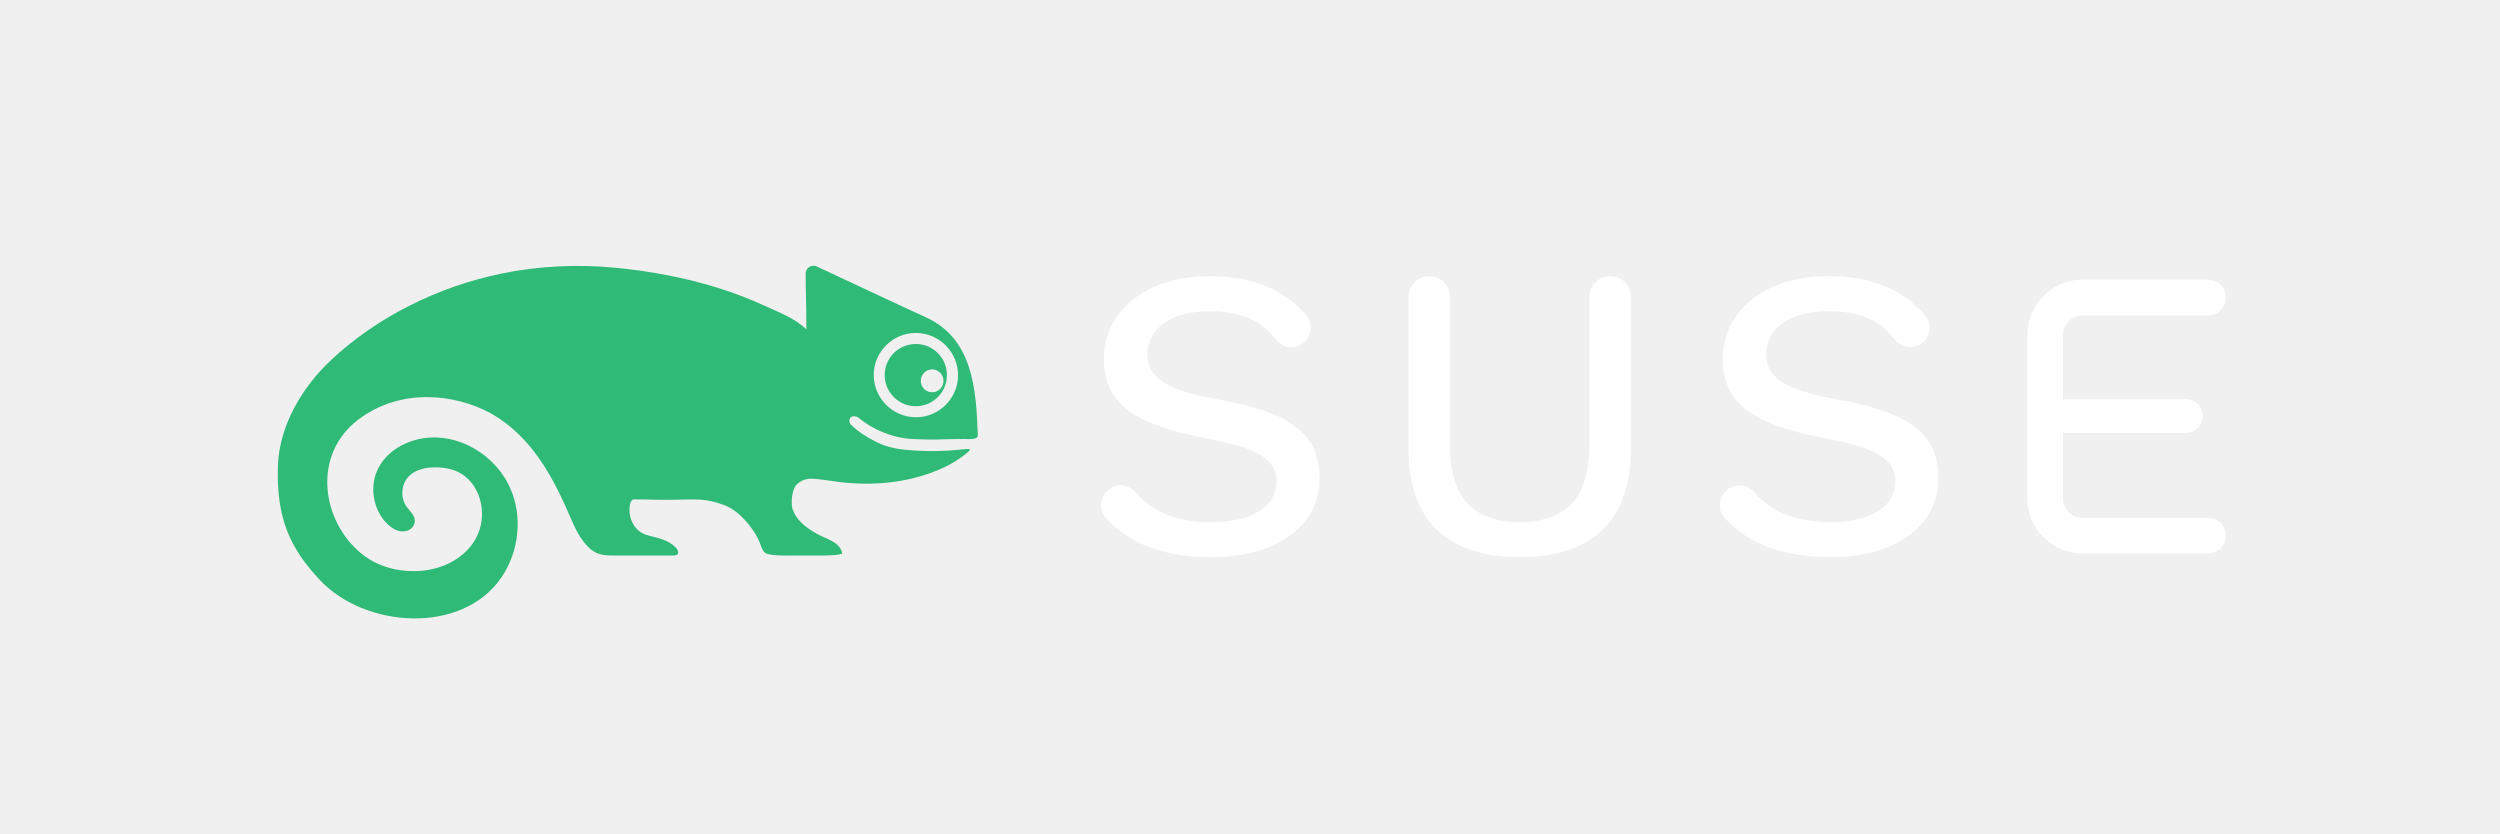
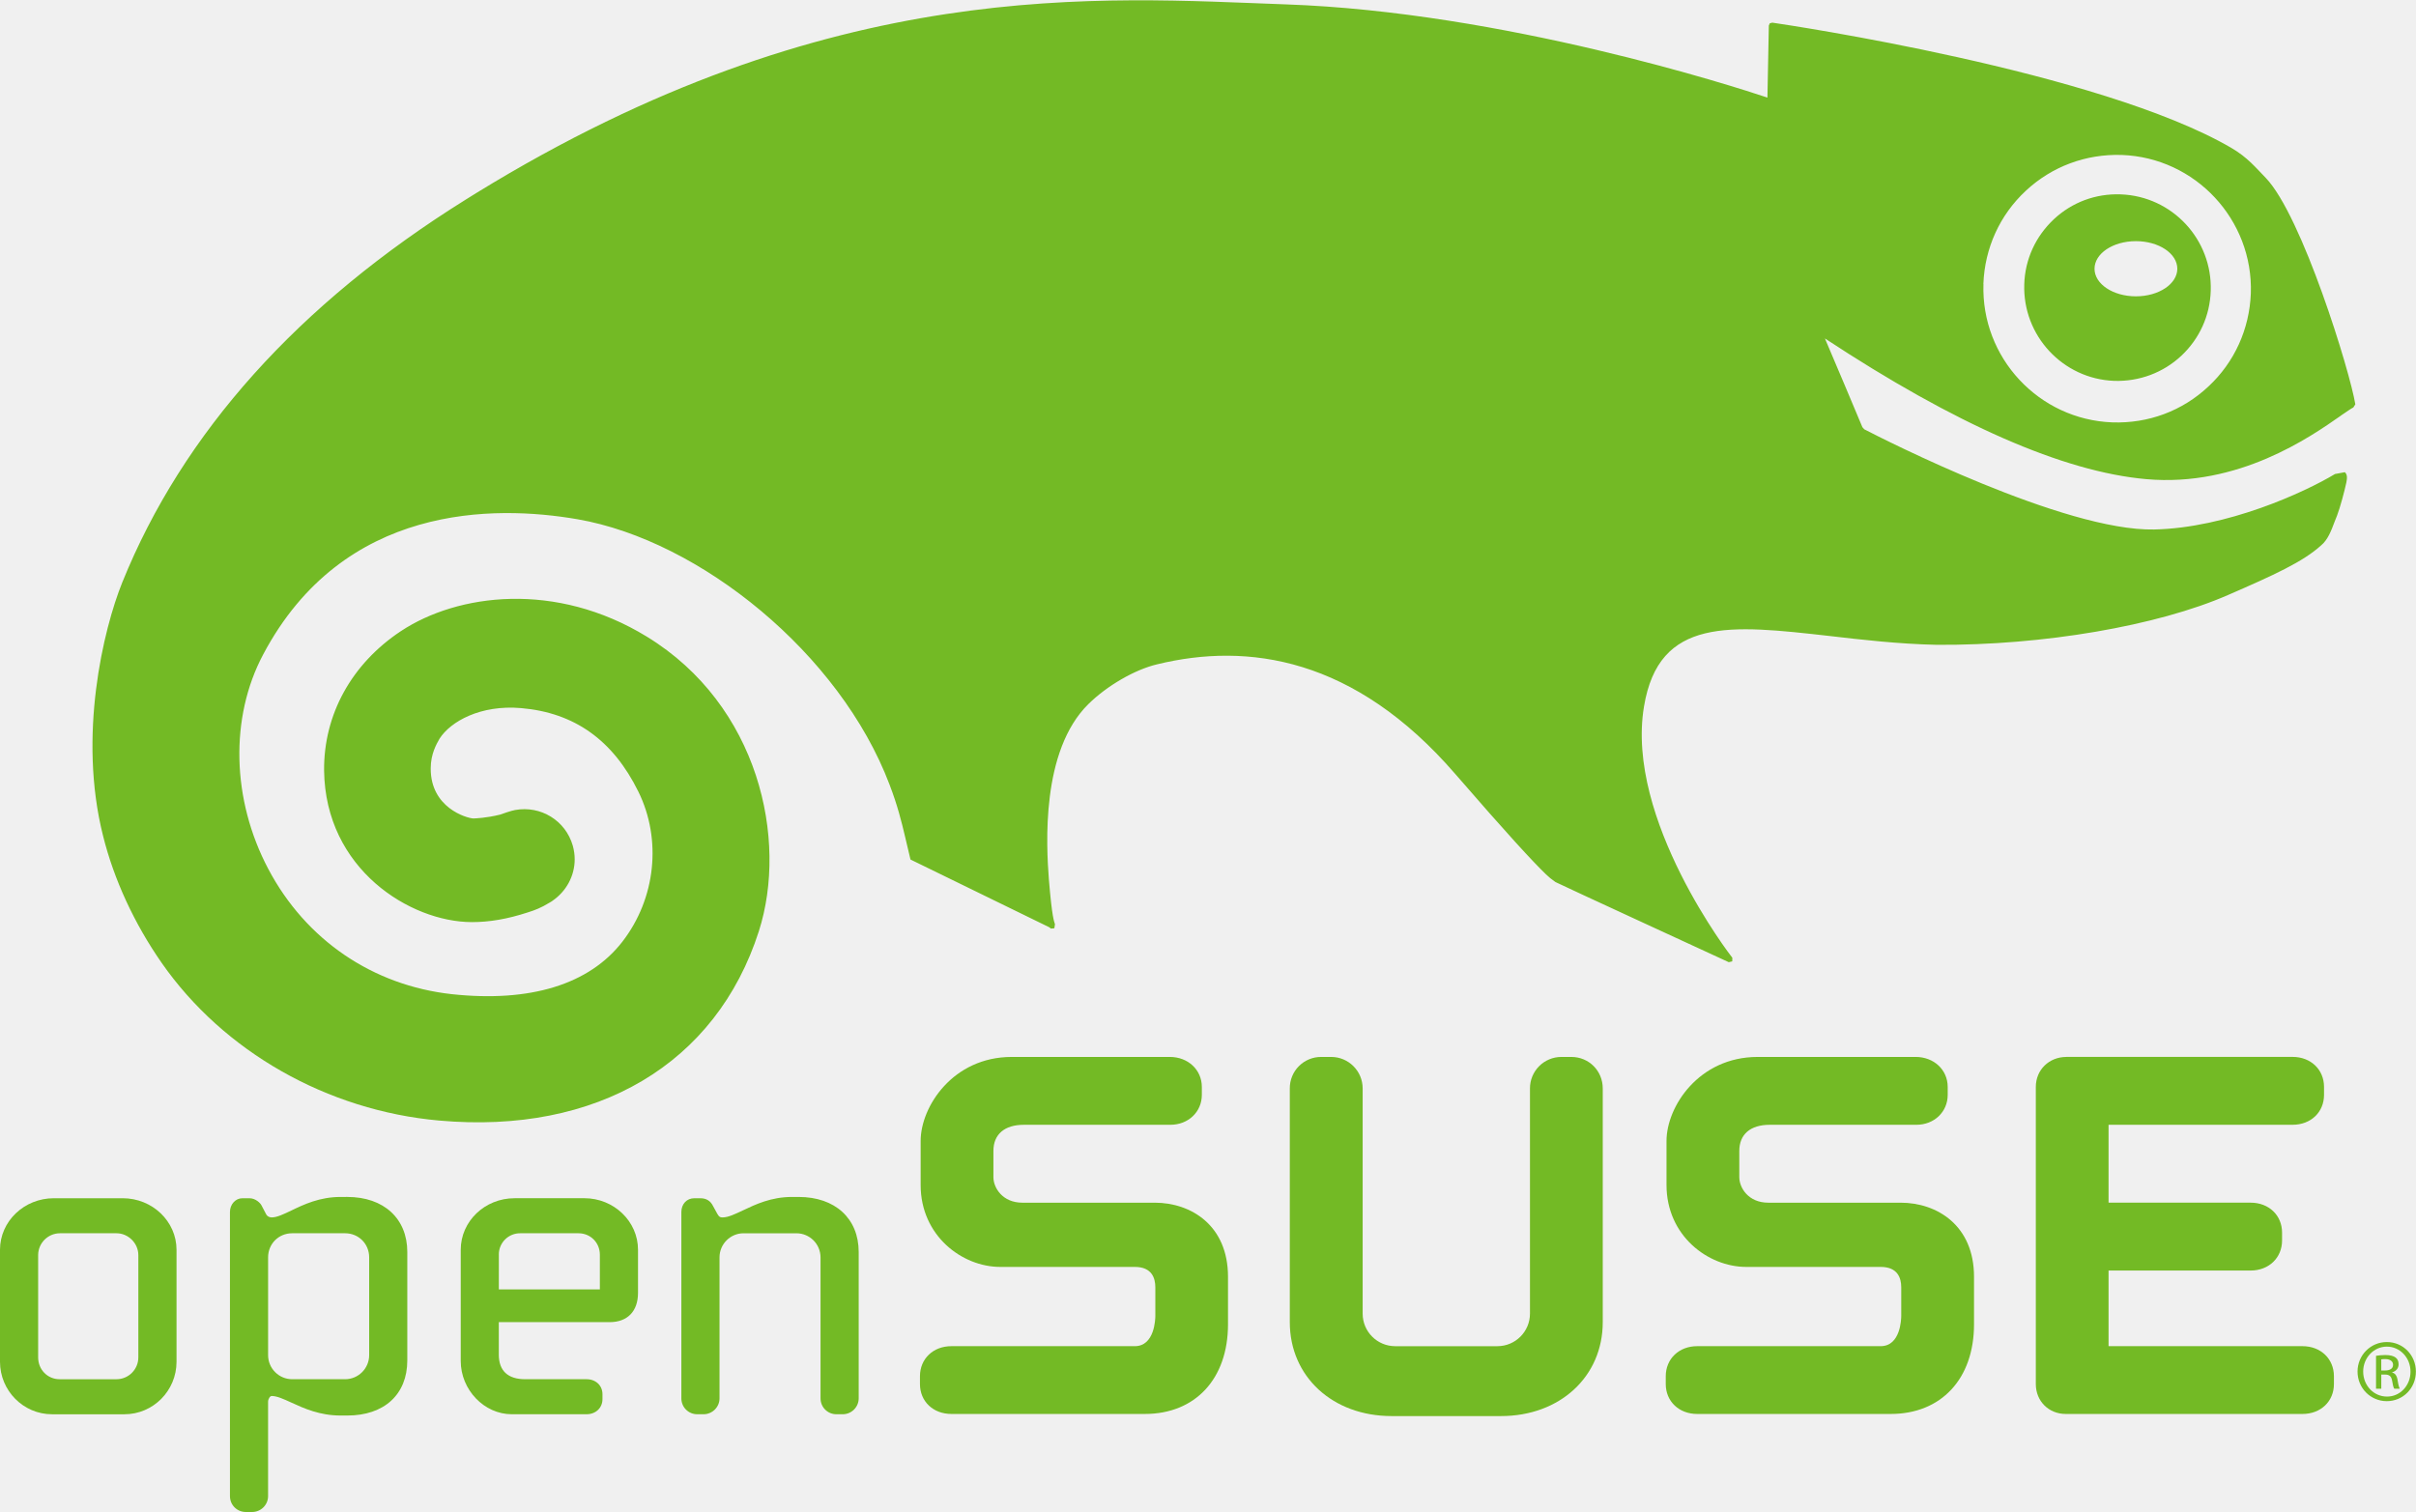
- <svg xmlns="http://www.w3.org/2000/svg" version="1.1" x="0" y="0" width="270" height="90" viewBox="0, 0, 270, 90">
-   <g id="Layer_1">
-     <g>
-       <path d="M224.908,59.781 C221.623,59.781 218.95,57.109 218.95,53.824 L218.95,36.165 C218.95,32.88 221.623,30.206 224.908,30.206 L238.463,30.206 C239.525,30.206 240.389,31.07 240.389,32.131 C240.389,33.192 239.525,34.055 238.463,34.055 L224.908,34.055 C223.746,34.055 222.801,35.002 222.801,36.165 L222.801,43.115 L236.095,43.115 C237.101,43.115 237.919,43.934 237.919,44.94 C237.919,45.946 237.101,46.764 236.095,46.764 L222.801,46.764 L222.801,53.824 C222.801,54.987 223.746,55.931 224.908,55.931 L238.463,55.931 C239.525,55.931 240.389,56.796 240.389,57.857 C240.389,58.919 239.525,59.781 238.463,59.781 z M164.126,60.17 C160.217,60.17 157.206,59.178 155.176,57.22 C153.148,55.266 152.12,52.326 152.12,48.481 L152.12,32.053 C152.12,30.822 153.12,29.821 154.35,29.821 C155.581,29.821 156.582,30.822 156.582,32.053 L156.582,47.892 C156.582,50.769 157.202,52.926 158.425,54.3 C159.654,55.684 161.571,56.385 164.126,56.385 C166.679,56.385 168.598,55.684 169.827,54.3 C171.049,52.925 171.668,50.769 171.668,47.892 L171.668,32.053 C171.668,30.822 172.67,29.821 173.901,29.821 C175.132,29.821 176.133,30.822 176.133,32.053 L176.133,48.481 C176.133,52.324 175.103,55.264 173.074,57.22 C171.044,59.178 168.035,60.17 164.126,60.17 M197.652,60.17 C192.619,60.17 188.784,58.74 186.258,55.92 C185.527,55.104 185.573,53.845 186.364,53.055 L186.372,53.046 L186.38,53.038 C186.781,52.64 187.313,52.422 187.879,52.422 C188.478,52.422 189.042,52.677 189.429,53.125 C190.133,53.938 190.938,54.6 191.825,55.091 C193.372,55.95 195.318,56.385 197.608,56.385 C199.781,56.385 201.515,56.002 202.762,55.245 C204.046,54.469 204.698,53.35 204.698,51.918 C204.698,50.76 204.108,49.815 202.944,49.113 C201.812,48.432 199.902,47.847 197.104,47.322 C194.386,46.815 192.195,46.181 190.591,45.437 C189.005,44.703 187.84,43.786 187.127,42.706 C186.414,41.634 186.053,40.303 186.053,38.75 C186.053,37.111 186.513,35.597 187.42,34.252 C188.329,32.904 189.662,31.817 191.383,31.023 C193.113,30.225 195.161,29.821 197.471,29.821 C200.171,29.821 202.506,30.315 204.412,31.291 C205.692,31.945 206.851,32.847 207.86,33.971 C208.63,34.832 208.558,36.165 207.697,36.942 C207.309,37.291 206.808,37.483 206.288,37.483 C205.629,37.483 205.019,37.183 204.617,36.662 C204.045,35.918 203.401,35.312 202.7,34.862 C201.404,34.029 199.661,33.607 197.517,33.607 C195.401,33.607 193.73,34.039 192.551,34.891 C191.352,35.758 190.743,36.89 190.743,38.253 C190.743,39.532 191.339,40.559 192.516,41.305 C193.659,42.032 195.638,42.642 198.565,43.168 C201.221,43.645 203.357,44.257 204.915,44.984 C206.455,45.701 207.592,46.605 208.292,47.67 C208.989,48.731 209.342,50.069 209.342,51.647 C209.342,53.343 208.854,54.854 207.892,56.138 C206.922,57.429 205.544,58.433 203.799,59.122 C202.037,59.817 199.97,60.17 197.652,60.17 M130.822,60.178 C125.787,60.178 121.954,58.747 119.427,55.927 C118.696,55.112 118.743,53.853 119.533,53.062 L119.545,53.05 C119.947,52.65 120.481,52.43 121.049,52.43 C121.649,52.43 122.214,52.686 122.598,53.133 C123.3,53.945 124.105,54.607 124.993,55.099 C126.541,55.959 128.487,56.394 130.777,56.394 C132.949,56.394 134.683,56.011 135.932,55.254 C137.216,54.478 137.867,53.359 137.867,51.928 C137.867,50.768 137.276,49.825 136.113,49.123 C134.98,48.44 133.069,47.854 130.272,47.329 C127.555,46.823 125.364,46.188 123.759,45.446 C122.174,44.711 121.007,43.792 120.295,42.715 C119.583,41.642 119.222,40.311 119.222,38.759 C119.222,37.119 119.682,35.607 120.588,34.262 C121.497,32.912 122.831,31.826 124.552,31.032 C126.28,30.235 128.328,29.83 130.64,29.83 C133.34,29.83 135.676,30.325 137.58,31.3 C138.862,31.955 140.021,32.857 141.027,33.98 C141.799,34.841 141.725,36.172 140.866,36.95 C140.478,37.299 139.977,37.491 139.456,37.491 C138.797,37.491 138.188,37.192 137.786,36.671 C137.217,35.928 136.57,35.321 135.869,34.87 C134.572,34.036 132.829,33.614 130.686,33.614 C128.569,33.614 126.899,34.047 125.718,34.899 C124.52,35.769 123.912,36.9 123.912,38.261 C123.912,39.54 124.508,40.567 125.684,41.314 C126.828,42.041 128.806,42.65 131.735,43.177 C134.388,43.652 136.525,44.263 138.086,44.992 C139.626,45.712 140.76,46.616 141.46,47.677 C142.158,48.737 142.512,50.075 142.512,51.656 C142.512,53.353 142.024,54.863 141.06,56.145 C140.09,57.437 138.713,58.442 136.966,59.131 C135.205,59.826 133.138,60.178 130.822,60.178" fill="#FFFFFF" />
-       <path d="M101.541,40.263 C101.064,39.771 100.279,39.771 99.803,40.263 C99.267,40.797 99.331,41.719 99.995,42.16 C100.401,42.429 100.943,42.429 101.348,42.16 C102.01,41.719 102.075,40.797 101.541,40.263 M99.952,36.084 C96.668,35.315 93.718,38.266 94.489,41.548 C94.88,43.219 96.208,44.546 97.881,44.938 C101.165,45.71 104.117,42.757 103.344,39.473 C102.95,37.801 101.623,36.475 99.952,36.084 M78.271,54.571 C76.131,53.78 75.304,53.939 72.568,53.977 C70.672,54.001 70.603,53.936 68.439,53.936 C67.77,53.936 67.524,57.141 69.943,57.807 C71.002,58.098 72.146,58.282 72.943,59.096 C73.296,59.456 73.494,60 72.679,60 L66.673,60 C65.622,60 64.63,60.024 63.827,59.344 C62.614,58.319 62.048,56.909 61.441,55.51 C60.811,54.055 60.132,52.622 59.334,51.251 C57.748,48.525 55.651,46.059 52.838,44.552 C49.326,42.668 43.365,41.734 38.645,45.359 C33.671,49.178 34.736,56.332 39.087,59.832 C40.805,61.215 43.045,61.793 45.247,61.663 C49.55,61.414 52.723,58.243 51.935,54.34 C51.672,53.034 50.91,51.797 49.762,51.123 C48.946,50.646 47.978,50.477 47.033,50.475 C46.017,50.472 44.936,50.681 44.205,51.388 C43.341,52.225 43.201,53.704 43.892,54.689 C44.274,55.235 44.896,55.696 44.791,56.407 C44.719,56.888 44.322,57.246 43.848,57.352 C43.041,57.532 42.302,57.072 41.757,56.51 C40.359,55.07 39.921,52.778 40.691,50.923 C41.697,48.494 44.495,47.158 47.122,47.245 C50.509,47.359 53.702,49.593 55.09,52.684 C56.479,55.777 56.063,59.572 54.149,62.37 C49.896,68.586 39.393,67.852 34.513,62.61 C31.452,59.321 29.789,56.13 30.022,50.187 C30.186,45.988 32.609,41.851 35.698,38.941 C40.731,34.198 47.359,30.955 54.104,29.557 C58.2,28.71 62.429,28.512 66.587,28.927 C70.254,29.291 73.899,29.963 77.423,31.054 C79.173,31.599 80.894,32.247 82.558,33.011 C84.026,33.685 85.95,34.42 87.093,35.584 C87.093,33.476 87.011,31.16 87.011,29.547 C87.011,28.932 87.658,28.516 88.212,28.779 C90.597,29.886 96.247,32.555 100.014,34.278 C105.064,36.585 105.421,42.028 105.597,46.854 C105.601,46.962 105.606,47.073 105.558,47.169 C105.399,47.5 104.548,47.41 104.236,47.414 C103.632,47.42 102.721,47.416 102.117,47.444 C100.912,47.496 99.738,47.474 98.532,47.414 C96.303,47.306 94.148,46.312 92.705,45.105 C92.561,44.983 92.095,44.851 91.876,45.079 C91.648,45.314 91.726,45.682 91.849,45.808 C92.677,46.643 93.574,47.183 94.618,47.722 C95.944,48.403 97.39,48.576 98.856,48.661 C100.426,48.754 102.007,48.73 103.574,48.57 C104.882,48.436 105.22,48.346 103.929,49.305 C102.795,50.148 101.48,50.754 100.146,51.202 C98.232,51.854 96.212,52.175 94.195,52.231 C92.972,52.264 91.749,52.201 90.536,52.043 C89.908,51.965 89.285,51.851 88.655,51.787 C88.144,51.735 87.614,51.64 87.105,51.75 C86.642,51.851 86.215,52.101 85.924,52.478 C85.525,52.999 85.387,54.429 85.618,55.049 C86.063,56.25 87.042,56.948 88.076,57.564 C89.196,58.23 90.669,58.458 90.956,59.731 C91.015,59.997 88.634,60.004 88.364,60 L85.195,60 C85.195,60 83.473,60.041 82.802,59.797 C82.781,59.791 82.763,59.781 82.741,59.77 C82.377,59.574 82.219,59.086 82.095,58.716 C81.918,58.195 81.608,57.674 81.231,57.135 C80.515,56.113 79.415,54.995 78.271,54.571 M102.268,40.509 C102.268,42.367 100.764,43.871 98.907,43.871 C97.051,43.871 95.547,42.367 95.547,40.509 C95.547,38.654 97.051,37.15 98.907,37.15 C100.764,37.15 102.268,38.654 102.268,40.509" fill="#30BA78" />
-     </g>
+ <svg xmlns="http://www.w3.org/2000/svg" xml:space="preserve" width="400" height="250.4" viewBox="0 0 400 250.4">
+   <defs>
+     <clipPath id="vlpa">
+       <path d="M0 200.3h320V0H0z" />
+     </clipPath>
+   </defs>
+   <g clip-path="url(#vlpa)" transform="matrix(1.25 0 0 -1.25 0 250.4)">
+     <path d="M0 0c.175 4.73 2.156 9.12 5.614 12.34 3.46 3.231 7.975 4.9 12.71 4.75 9.761-.349 17.43-8.589 17.1-18.34-.184-4.73-2.164-9.12-5.614-12.33-3.46-3.25-7.964-4.92-12.72-4.76C7.341-17.981-.32-9.76.01 0zm47.35-17.44c.805.532 1.396.972 1.645 1.07l.269.419c-.681 4.28-7.06 25.03-11.88 30.02-1.329 1.36-2.394 2.7-4.549 3.961-17.46 10.17-58.86 16.31-60.8 16.59l-.33-.091-.124-.3s-.16-8.58-.184-9.539c-4.229 1.421-34.97 11.35-63.79 12.35-24.44.859-60.03 4.02-107.2-24.98l-1.395-.868c-22.19-13.84-37.51-30.91-45.52-50.74-2.512-6.24-5.89-20.32-2.542-33.57 1.442-5.791 4.131-11.61 7.756-16.82 8.194-11.77 21.94-19.58 36.75-20.9 20.9-1.87 36.73 7.519 42.36 25.1 3.871 12.13 0 29.93-14.84 39.01-12.07 7.391-25.05 5.711-32.58.73-6.532-4.331-10.23-11.06-10.17-18.45.151-13.11 11.44-20.08 19.56-20.1 2.359 0 4.728.41 7.399 1.28.951.29 1.845.649 2.831 1.259l.309.181.194.13-.065-.039c1.851 1.261 2.964 3.312 2.964 5.511q.001.901-.256 1.82c-.959 3.32-4.239 5.329-7.638 4.71l-.459-.109-.621-.19-.901-.31c-1.87-.46-3.27-.5-3.569-.51-.951.061-5.625 1.461-5.625 6.58v.07c0 1.88.754 3.199 1.17 3.92 1.454 2.28 5.435 4.518 10.81 4.05 7.059-.611 12.15-4.231 15.52-11.06 3.129-6.349 2.31-14.16-2.11-19.88-4.39-5.669-12.2-8.078-22.6-6.959-10.48 1.159-19.34 7.19-24.3 16.58-4.856 9.178-5.121 20.06-.685 28.42 10.61 20.03 30.65 19.82 41.64 17.92 16.26-2.821 34.76-17.82 41.32-35.14 1.06-2.761 1.6-4.949 2.072-6.951l.708-2.99 18.37-8.969.24-.181.446.041.081.529c-.114.411-.381.789-.805 5.93-.349 4.562-1.06 17.05 5.228 23.24 2.441 2.419 6.161 4.578 9.099 5.269 12.04 2.941 26.16.912 39.51-14.54 6.911-7.981 10.28-11.62 11.97-13.25l.59-.532.694-.519c.554-.301 22.96-10.62 22.96-10.62l.461.11.009.479c-.149.17-14.2 18.33-11.7 33.28 1.969 11.91 11.45 10.83 24.56 9.35 4.28-.5 9.152-1.06 14.2-1.172 14.08-.089 29.25 2.511 38.6 6.601 6.049 2.63 9.909 4.38 12.33 6.579.87.721 1.32 1.891 1.791 3.15l.329.831c.391 1.021.967 3.171 1.219 4.35.102.519.162 1.068-.209 1.359l-1.294-.24c-4.106-2.471-14.37-7.15-23.96-7.35-11.91-.241-35.9 11.98-38.4 13.28l-.241.279c-.589 1.44-4.19 9.949-4.96 11.75 17.27-11.38 31.59-17.67 42.56-18.64 12.21-1.087 21.72 5.574 25.79 8.422h-.001zM20.2-1.64c-3.031 0-5.479 1.64-5.479 3.65 0 2.029 2.448 3.66 5.479 3.66s5.486-1.631 5.486-3.66C25.684 0 23.229-1.64 20.2-1.64m-2.021 13.51c-3.311.119-6.45-1.051-8.85-3.301S5.515 3.271 5.415-.03c-.23-6.821 5.111-12.56 11.92-12.81 3.309-.1 6.464 1.07 8.878 3.32 2.409 2.261 3.795 5.311 3.9 8.599.23 6.819-5.109 12.55-11.93 12.79z" style="fill:#73ba25" transform="translate(262.7 162.7)" />
+     <path d="M0 0c-7.784 0-12.06-6.58-12.06-11.13v-5.84c0-6.7 5.474-10.85 10.55-10.85h17.82c2.245 0 2.715-1.47 2.715-2.71v-3.769c0-.4-.081-4.02-2.715-4.02h-24.3c-2.415 0-4.161-1.68-4.161-3.98v-1.041c0-2.291 1.746-3.961 4.161-3.961h25.62c6.698 0 11.02 4.66 11.02 11.88v6.302c0 6.779-4.87 9.809-9.706 9.809H1.414c-2.64 0-3.836 1.98-3.836 3.38v3.48c0 2.19 1.465 3.46 4.025 3.46h19.41c2.38 0 4.171 1.71 4.171 3.971v1.04c0 2.269-1.821 3.981-4.251 3.981H.013z" style="fill:#73ba25" transform="translate(134 60.29)" />
+     <path d="M0 0a4.16 4.16 0 0 1-4.155-4.171v-29.84a4.317 4.317 0 0 0-4.311-4.311h-13.54a4.31 4.31 0 0 0-4.309 4.311v29.84A4.174 4.174 0 0 1-30.484 0h-1.31a4.135 4.135 0 0 1-4.171-4.171v-30.97c0-7.21 5.674-12.44 13.49-12.44h14.48c7.805 0 13.48 5.229 13.48 12.44v30.97C5.485-1.842 3.656 0 1.325 0H.006z" style="fill:#73ba25" transform="translate(206.8 60.29)" />
+     <path d="M0 0c-7.78 0-12.07-6.58-12.07-11.13v-5.84c0-6.7 5.485-10.85 10.56-10.85H16.3c2.248 0 2.72-1.47 2.72-2.71v-3.769c0-.4-.081-4.02-2.72-4.02H-8.01c-2.404 0-4.16-1.68-4.16-3.98v-1.041c0-2.291 1.756-3.961 4.16-3.961h25.63c6.7 0 11.04 4.66 11.04 11.88v6.302c0 6.779-4.884 9.809-9.72 9.809H1.41c-2.646 0-3.839 1.98-3.839 3.38v3.48c0 2.19 1.464 3.46 4.025 3.46h19.42c2.374 0 4.158 1.71 4.158 3.971v1.04c0 2.269-1.819 3.981-4.26 3.981H.004z" style="fill:#73ba25" transform="translate(232.8 60.29)" />
+     <path d="M0 0c-2.31 0-4.055-1.712-4.055-3.981v-39.36c0-2.259 1.705-3.96 3.964-3.96h31.36c2.415 0 4.16 1.67 4.16 3.96v1.042c0 2.3-1.745 3.98-4.16 3.98H5.579v10.02h18.82c2.41 0 4.161 1.69 4.161 3.981v1.04c0 2.301-1.751 3.971-4.161 3.971H5.579v10.32h24.38c2.406 0 4.16 1.659 4.16 3.971v1.04c0 2.301-1.754 3.981-4.16 3.981H-.011V0z" style="fill:#73ba25" transform="translate(273.7 60.29)" />
+     <path d="M0 0v13.55a2.903 2.903 0 0 0 2.901 2.889h7.478c1.561 0 2.891-1.329 2.891-2.889V0c0-1.6-1.295-2.899-2.891-2.899H2.845C1.245-2.899 0-1.628 0 0m2.077 21.08c-3.931 0-7.13-3.059-7.13-6.83V-.59c0-3.831 3.096-6.951 6.891-6.951h9.599c3.795 0 6.891 3.12 6.891 6.951v14.84c0 3.769-3.201 6.83-7.13 6.83z" style="fill:#73ba25" transform="translate(5.053 20.49)" />
+     <path d="M0 0v12.96c0 1.791 1.4 3.189 3.188 3.189h7.011c1.79 0 3.188-1.4 3.188-3.189V0a3.194 3.194 0 0 0-3.188-3.188H3.188A3.193 3.193 0 0 0 0 0m9.602 20.96c-2.767 0-4.854-.989-6.529-1.799-1.021-.49-1.905-.912-2.591-.912-.31 0-.575.14-.715.37l-.639 1.22c-.159.321-.799.949-1.59.949h-.949c-.912 0-1.642-.819-1.642-1.818v-37.64c0-1.18.931-2.11 2.11-2.11h.821c1.17 0 2.12.94 2.12 2.11v12.49c0 .37.241.77.484.77.686 0 1.57-.402 2.591-.87 1.675-.77 3.762-1.719 6.529-1.719h.886c4.9 0 7.949 2.801 7.949 7.3v14.37c0 4.43-3.114 7.29-7.949 7.29zv.002z" style="fill:#73ba25" transform="translate(35.51 20.78)" />
+     <path d="M0 0a2.813 2.813 0 0 0 2.843 2.839h7.71c1.589 0 2.829-1.248 2.829-2.839v-4.599H.002C.004-3.999.004 0 .004 0zm2.075 7.48c-3.931 0-7.121-3.058-7.121-6.829v-14.73c0-3.82 3.101-7.059 6.76-7.059h9.903c1.225 0 2.11.848 2.11 2.001v.649c0 1.159-.885 1.99-2.11 1.99H3.481c-2.28 0-3.483 1.121-3.483 3.252v4.309h14.68c2.361 0 3.757 1.44 3.757 3.88v5.71c0 3.769-3.196 6.83-7.11 6.83H2.077v-.004z" style="fill:#73ba25" transform="translate(66.07 34.09)" />
+     <path d="M0 0c-2.759 0-4.841-.989-6.521-1.791-1.045-.491-1.938-.92-2.667-.92-.321 0-.451.04-.7.471l-.581 1.06c-.333.67-.899 1.008-1.664 1.008h-.816c-.985 0-1.704-.768-1.704-1.819v-24.69c0-1.169.924-2.109 2.115-2.109h.815c1.17 0 2.124.95 2.124 2.109v18.68c0 1.75 1.43 3.188 3.18 3.188H.595A3.196 3.196 0 0 0 3.78-8.001v-18.68c0-1.169.929-2.109 2.11-2.109h.824c1.17 0 2.12.95 2.12 2.109v19.39C8.834-2.86 5.719 0 .88 0z" style="fill:#73ba25" transform="translate(104.9 41.74)" />
+     <path d="M0 0h.503c.574 0 1.06.207 1.06.747 0 .382-.277.765-1.06.765-.226 0-.382-.018-.503-.037zm0-2.415h-.695v4.358c.365.053.713.105 1.233.105.662 0 1.095-.138 1.354-.329.262-.19.402-.484.402-.904 0-.571-.382-.919-.851-1.059v-.037c.383-.068.642-.415.73-1.059.105-.679.207-.938.277-1.077h-.729c-.106.139-.209.539-.295 1.112-.105.554-.383.765-.938.765H.002v-1.875zM.73 3.16c-1.719 0-3.126-1.476-3.126-3.3 0-1.859 1.407-3.317 3.143-3.317 1.736-.019 3.126 1.458 3.126 3.299 0 1.842-1.39 3.318-3.126 3.318zm.017.607c2.136 0 3.838-1.736 3.838-3.909 0-2.205-1.703-3.923-3.855-3.923-2.137 0-3.873 1.718-3.873 3.923 0 2.171 1.736 3.909 3.873 3.909z" style="fill:#73ba25" transform="translate(315.4 18.75)" />
  </g>
</svg>
